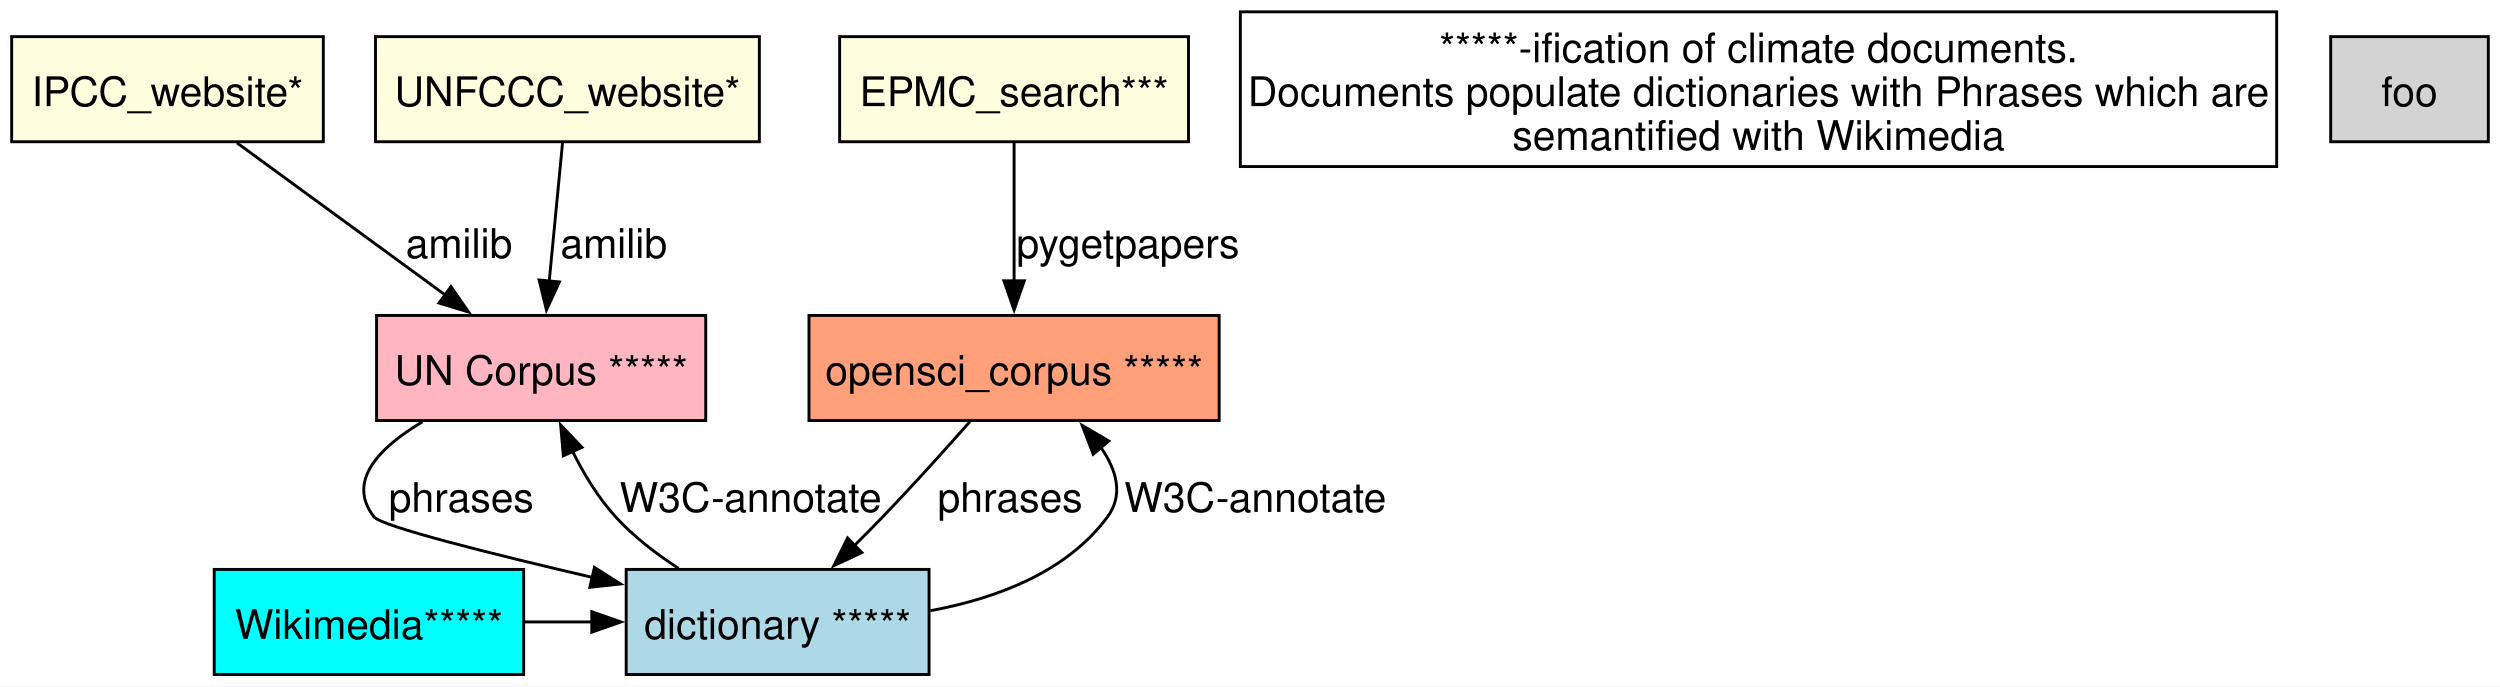
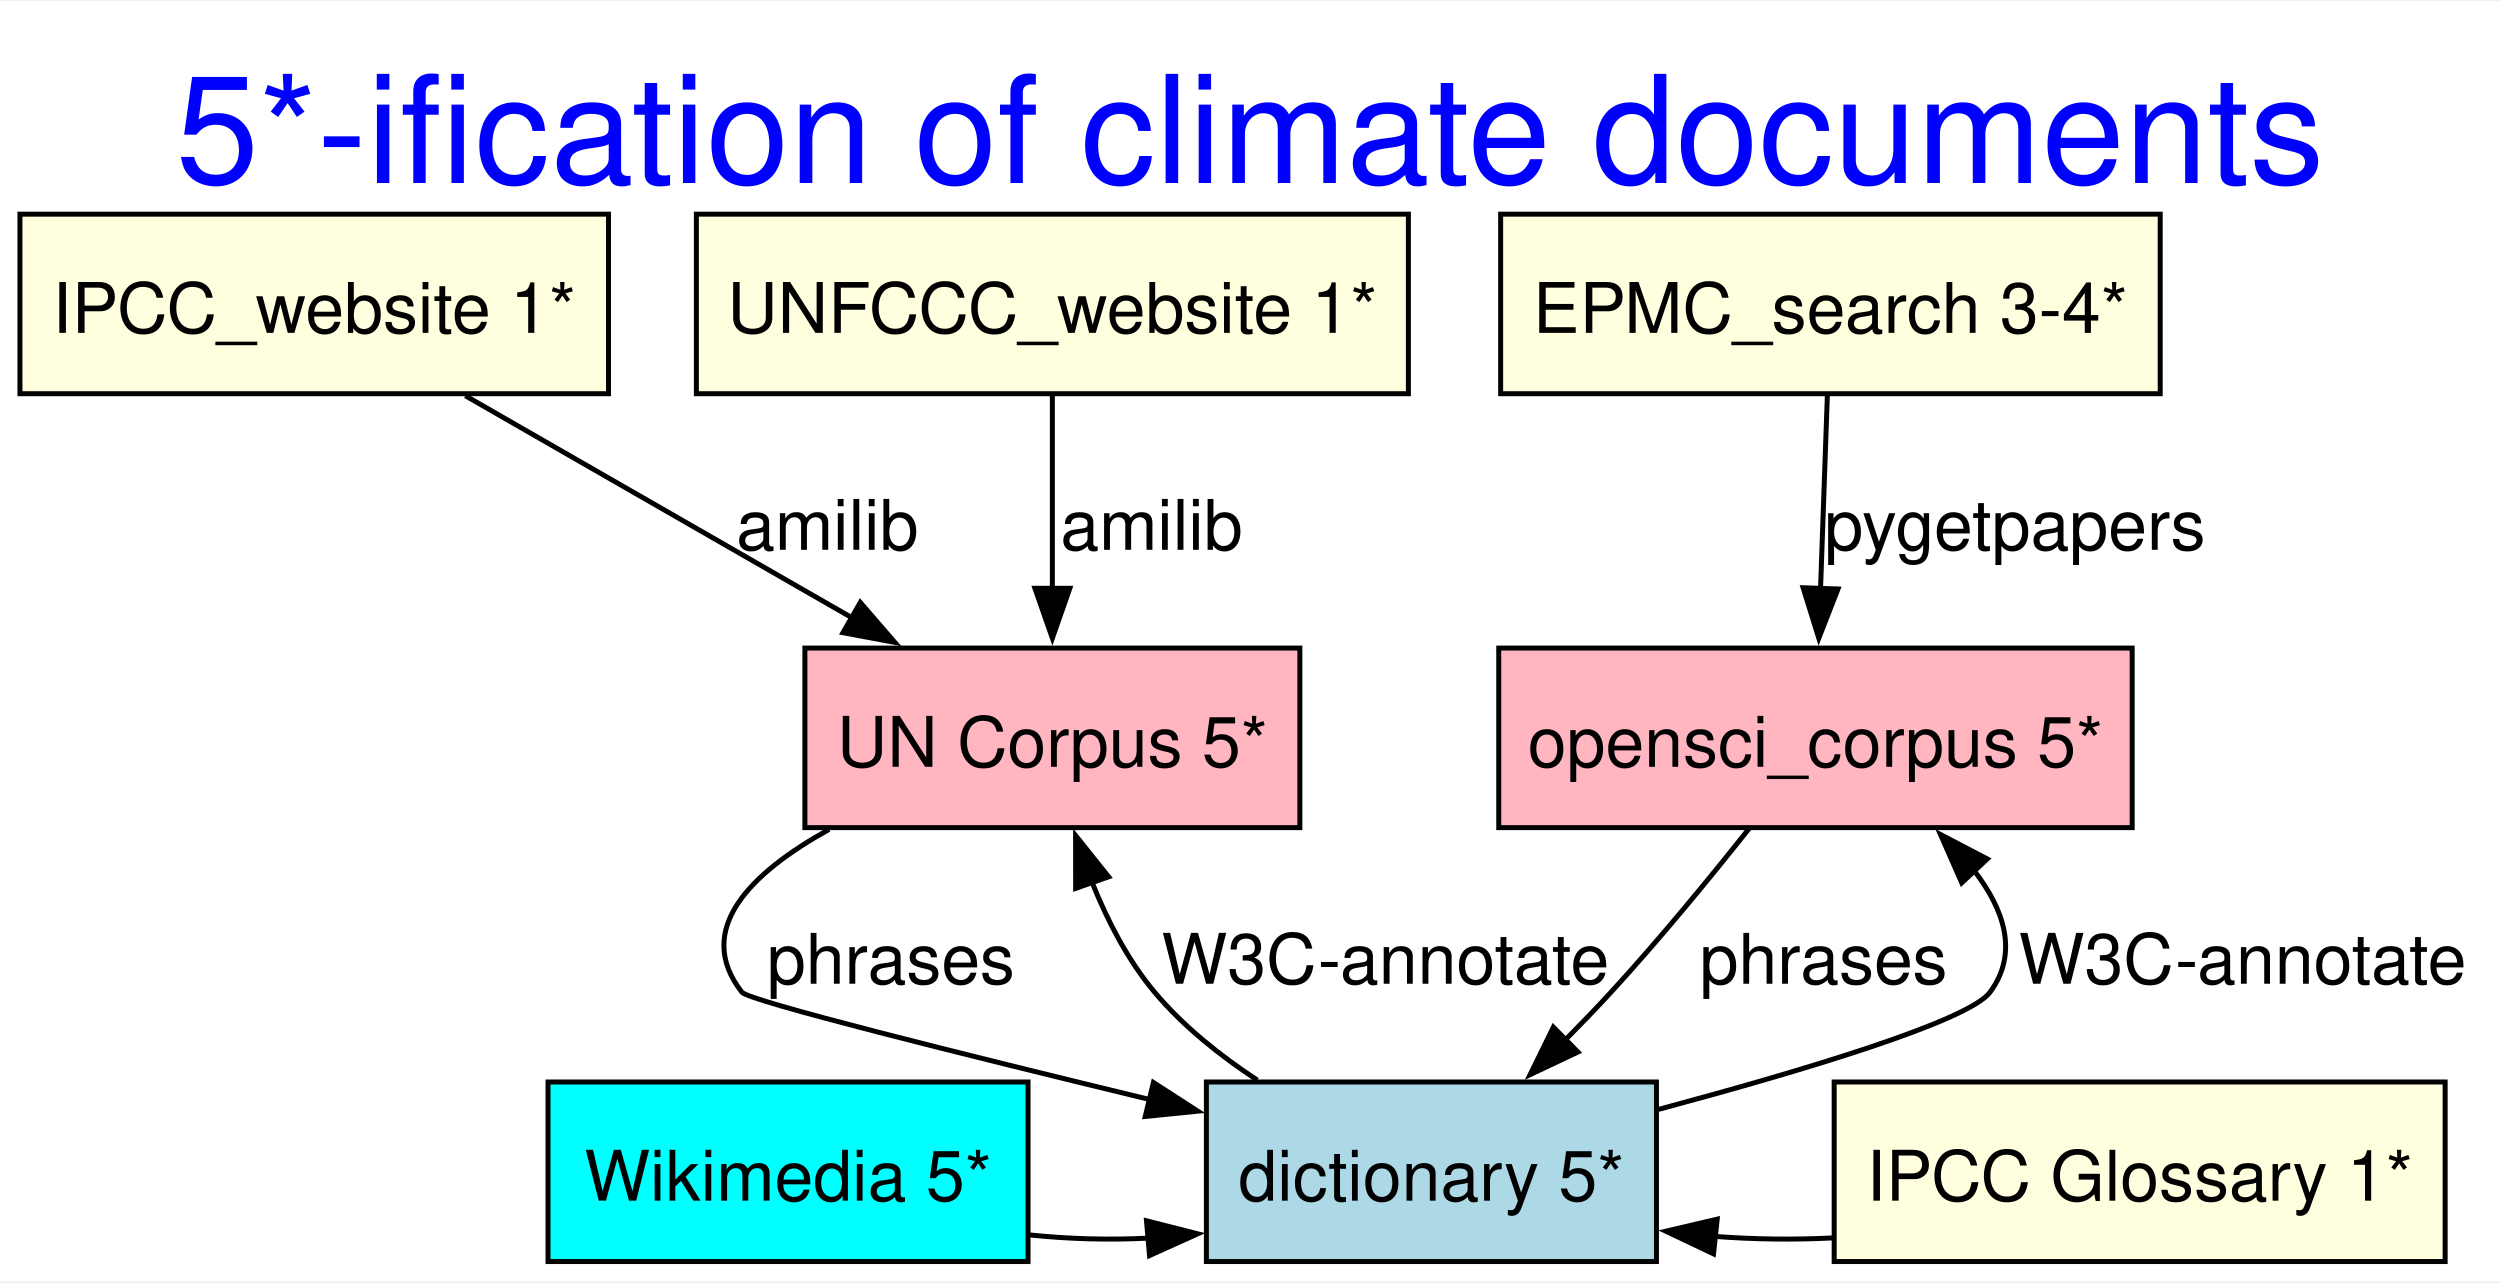
- <svg xmlns="http://www.w3.org/2000/svg" width="856pt" height="235pt" viewBox="0.00 0.00 856.38 235.00">
-   <g id="graph0" class="graph" transform="scale(1 1) rotate(0) translate(4 231)">
-     <polygon fill="white" stroke="none" points="-4,4 -4,-231 852.38,-231 852.38,4 -4,4" />
+ <svg xmlns="http://www.w3.org/2000/svg" width="501pt" height="257pt" viewBox="0.00 0.00 501.25 256.75">
+   <g id="graph0" class="graph" transform="scale(1 1) rotate(0) translate(4 252.75)">
+     <polygon fill="white" stroke="none" points="-4,4 -4,-252.75 497.25,-252.75 497.25,4 -4,4" />
+     <text text-anchor="middle" x="246.62" y="-216.25" font-family="Helvetica,sans-Serif" font-size="30.00" fill="blue">5*-ification of climate documents</text>
    <g id="node1" class="node">
-       <polygon fill="lightyellow" stroke="black" points="403.12,-218.5 283.62,-218.5 283.62,-182.5 403.12,-182.5 403.12,-218.5" />
-       <text text-anchor="middle" x="343.38" y="-194.7" font-family="Helvetica,sans-Serif" font-size="14.00">EPMC_search***</text>
+       <polygon fill="lightyellow" stroke="black" points="429.12,-210 296.88,-210 296.88,-174 429.12,-174 429.12,-210" />
+       <text text-anchor="middle" x="363" y="-186.2" font-family="Helvetica,sans-Serif" font-size="14.00">EPMC_search 3-4*</text>
+     </g>
+     <g id="node8" class="node">
+       <polygon fill="lightpink" stroke="black" points="423.5,-123 296.5,-123 296.5,-87 423.5,-87 423.5,-123" />
+       <text text-anchor="middle" x="360" y="-99.2" font-family="Helvetica,sans-Serif" font-size="14.00">opensci_corpus 5*</text>
+     </g>
+     <g id="edge6" class="edge">
+       <path fill="none" stroke="black" d="M362.39,-173.8C362,-162.58 361.47,-147.67 361.01,-134.69" />
+       <polygon fill="black" stroke="black" points="364.52,-134.85 360.67,-124.98 357.52,-135.1 364.52,-134.85" />
+       <text text-anchor="middle" x="400" y="-142.7" font-family="Helvetica,sans-Serif" font-size="14.00"> pygetpapers</text>
+     </g>
+     <g id="node2" class="node">
+       <polygon fill="lightyellow" stroke="black" points="118,-210 0,-210 0,-174 118,-174 118,-210" />
+       <text text-anchor="middle" x="59" y="-186.2" font-family="Helvetica,sans-Serif" font-size="14.00">IPCC_website 1*</text>
+     </g>
+     <g id="node6" class="node">
+       <polygon fill="lightpink" stroke="black" points="256.62,-123 157.38,-123 157.38,-87 256.62,-87 256.62,-123" />
+       <text text-anchor="middle" x="207" y="-99.2" font-family="Helvetica,sans-Serif" font-size="14.00">UN Corpus 5*</text>
+     </g>
+     <g id="edge7" class="edge">
+       <path fill="none" stroke="black" d="M89.31,-173.59C111.75,-160.7 142.56,-143.01 167.02,-128.96" />
+       <polygon fill="black" stroke="black" points="168.49,-132.15 175.42,-124.14 165.01,-126.08 168.49,-132.15" />
+       <text text-anchor="middle" x="161.88" y="-142.7" font-family="Helvetica,sans-Serif" font-size="14.00"> amilib</text>
+     </g>
+     <g id="node3" class="node">
+       <polygon fill="lightyellow" stroke="black" points="278.38,-210 135.62,-210 135.62,-174 278.38,-174 278.38,-210" />
+       <text text-anchor="middle" x="207" y="-186.2" font-family="Helvetica,sans-Serif" font-size="14.00">UNFCCC_website 1*</text>
+     </g>
+     <g id="edge8" class="edge">
+       <path fill="none" stroke="black" d="M207,-173.8C207,-162.58 207,-147.67 207,-134.69" />
+       <polygon fill="black" stroke="black" points="210.5,-134.98 207,-124.98 203.5,-134.98 210.5,-134.98" />
+       <text text-anchor="middle" x="226.88" y="-142.7" font-family="Helvetica,sans-Serif" font-size="14.00"> amilib</text>
+     </g>
+     <g id="node4" class="node">
+       <polygon fill="cyan" stroke="black" points="202.12,-36 105.88,-36 105.88,0 202.12,0 202.12,-36" />
+       <text text-anchor="middle" x="154" y="-12.2" font-family="Helvetica,sans-Serif" font-size="14.00">Wikimedia 5*</text>
    </g>
    <g id="node7" class="node">
-       <polygon fill="lightsalmon" stroke="black" points="413.62,-123 273.12,-123 273.12,-87 413.62,-87 413.62,-123" />
-       <text text-anchor="middle" x="343.38" y="-99.2" font-family="Helvetica,sans-Serif" font-size="14.00">opensci_corpus *****</text>
+       <polygon fill="lightblue" stroke="black" points="328.12,-36 237.88,-36 237.88,0 328.12,0 328.12,-36" />
+       <text text-anchor="middle" x="283" y="-12.2" font-family="Helvetica,sans-Serif" font-size="14.00">dictionary 5*</text>
    </g>
-     <g id="edge6" class="edge">
-       <path fill="none" stroke="black" d="M343.38,-182.35C343.38,-168.99 343.38,-150.15 343.38,-134.53" />
-       <polygon fill="black" stroke="black" points="346.88,-134.87 343.38,-124.87 339.88,-134.87 346.88,-134.87" />
-       <text text-anchor="middle" x="382.38" y="-142.7" font-family="Helvetica,sans-Serif" font-size="14.00"> pygetpapers</text>
-     </g>
-     <g id="node2" class="node">
-       <polygon fill="lightyellow" stroke="black" points="106.75,-218.5 0,-218.5 0,-182.5 106.75,-182.5 106.75,-218.5" />
-       <text text-anchor="middle" x="53.38" y="-194.7" font-family="Helvetica,sans-Serif" font-size="14.00">IPCC_website*</text>
+     <g id="edge5" class="edge">
+       <path fill="none" stroke="black" d="M202.38,-5.34C210.37,-4.51 218.36,-4.29 226.35,-4.7" />
+       <polygon fill="black" stroke="black" points="225.87,-8.17 236.14,-5.56 226.48,-1.2 225.87,-8.17" />
    </g>
    <g id="node5" class="node">
-       <polygon fill="lightpink" stroke="black" points="237.75,-123 125,-123 125,-87 237.75,-87 237.75,-123" />
-       <text text-anchor="middle" x="181.38" y="-99.2" font-family="Helvetica,sans-Serif" font-size="14.00">UN Corpus *****</text>
+       <polygon fill="lightyellow" stroke="black" points="486.25,-36 363.75,-36 363.75,0 486.25,0 486.25,-36" />
+       <text text-anchor="middle" x="425" y="-12.2" font-family="Helvetica,sans-Serif" font-size="14.00">IPCC Glossary 1*</text>
    </g>
-     <g id="edge7" class="edge">
-       <path fill="none" stroke="black" d="M77.15,-182.13C97.27,-167.44 126.3,-146.23 148.62,-129.93" />
-       <polygon fill="black" stroke="black" points="150.49,-132.89 156.5,-124.17 146.36,-127.24 150.49,-132.89" />
-       <text text-anchor="middle" x="153.25" y="-142.7" font-family="Helvetica,sans-Serif" font-size="14.00"> amilib</text>
-     </g>
-     <g id="node3" class="node">
-       <polygon fill="lightyellow" stroke="black" points="256.12,-218.5 124.62,-218.5 124.62,-182.5 256.12,-182.5 256.12,-218.5" />
-       <text text-anchor="middle" x="190.38" y="-194.7" font-family="Helvetica,sans-Serif" font-size="14.00">UNFCCC_website*</text>
-     </g>
-     <g id="edge8" class="edge">
-       <path fill="none" stroke="black" d="M188.72,-182.35C187.44,-168.99 185.63,-150.15 184.12,-134.53" />
-       <polygon fill="black" stroke="black" points="187.63,-134.48 183.19,-124.86 180.67,-135.15 187.63,-134.48" />
-       <text text-anchor="middle" x="206.25" y="-142.7" font-family="Helvetica,sans-Serif" font-size="14.00"> amilib</text>
-     </g>
-     <g id="node4" class="node">
-       <polygon fill="cyan" stroke="black" points="175.38,-36 69.38,-36 69.38,0 175.38,0 175.38,-36" />
-       <text text-anchor="middle" x="122.38" y="-12.2" font-family="Helvetica,sans-Serif" font-size="14.00">Wikimedia*****</text>
-     </g>
-     <g id="node6" class="node">
-       <polygon fill="lightblue" stroke="black" points="314.25,-36 210.5,-36 210.5,0 314.25,0 314.25,-36" />
-       <text text-anchor="middle" x="262.38" y="-12.2" font-family="Helvetica,sans-Serif" font-size="14.00">dictionary *****</text>
-     </g>
-     <g id="edge5" class="edge">
-       <path fill="none" stroke="black" d="M175.7,-18C183.43,-18 191.16,-18 198.9,-18" />
-       <polygon fill="black" stroke="black" points="198.72,-21.5 208.72,-18 198.72,-14.5 198.72,-21.5" />
+     <g id="edge9" class="edge">
+       <path fill="none" stroke="black" d="M363.55,-4.74C355.6,-4.34 347.66,-4.44 339.72,-5.05" />
+       <polygon fill="black" stroke="black" points="339.56,-1.54 329.99,-6.08 340.3,-8.5 339.56,-1.54" />
    </g>
    <g id="edge1" class="edge">
-       <path fill="none" stroke="black" d="M140.68,-86.56C125.78,-77.67 114.64,-66.18 124.12,-54 126.66,-50.75 163.99,-41.4 199.22,-33.19" />
-       <polygon fill="black" stroke="black" points="199.62,-36.69 208.57,-31.02 198.04,-29.87 199.62,-36.69" />
-       <text text-anchor="middle" x="154" y="-55.7" font-family="Helvetica,sans-Serif" font-size="14.00">phrases   </text>
+       <path fill="none" stroke="black" d="M162.24,-86.65C146.53,-77.95 134.96,-66.58 144.75,-54 146.11,-52.26 189.02,-41.55 226.68,-32.44" />
+       <polygon fill="black" stroke="black" points="227.26,-35.9 236.16,-30.15 225.62,-29.09 227.26,-35.9" />
+       <text text-anchor="middle" x="174.62" y="-55.7" font-family="Helvetica,sans-Serif" font-size="14.00">phrases   </text>
    </g>
    <g id="edge2" class="edge">
-       <path fill="none" stroke="black" d="M228.46,-36.34C220.74,-41.33 213.02,-47.27 206.88,-54 200.91,-60.53 195.97,-68.71 192.08,-76.56" />
-       <polygon fill="black" stroke="black" points="188.98,-74.92 188.05,-85.48 195.36,-77.81 188.98,-74.92" />
-       <text text-anchor="middle" x="253.12" y="-55.7" font-family="Helvetica,sans-Serif" font-size="14.00"> W3C-annotate</text>
+       <path fill="none" stroke="black" d="M248.11,-36.36C240.6,-41.29 233.21,-47.2 227.5,-54 222.15,-60.37 218.04,-68.33 214.97,-76.01" />
+       <polygon fill="black" stroke="black" points="211.67,-74.82 211.66,-85.42 218.28,-77.14 211.67,-74.82" />
+       <text text-anchor="middle" x="273.75" y="-55.7" font-family="Helvetica,sans-Serif" font-size="14.00"> W3C-annotate</text>
    </g>
    <g id="edge4" class="edge">
-       <path fill="none" stroke="black" d="M314.7,-21.86C337.13,-25.99 361.36,-34.99 375.38,-54 380.91,-61.51 378.53,-69.97 373.13,-77.76" />
-       <polygon fill="black" stroke="black" points="370.49,-75.46 366.69,-85.35 375.83,-79.99 370.49,-75.46" />
-       <text text-anchor="middle" x="426" y="-55.7" font-family="Helvetica,sans-Serif" font-size="14.00">  W3C-annotate</text>
+       <path fill="none" stroke="black" d="M328.55,-30.51C357.68,-38.33 390.78,-48.26 395,-54 400.81,-61.9 397.84,-70.62 391.69,-78.54" />
+       <polygon fill="black" stroke="black" points="389.33,-75.93 385.06,-85.63 394.45,-80.72 389.33,-75.93" />
+       <text text-anchor="middle" x="445.62" y="-55.7" font-family="Helvetica,sans-Serif" font-size="14.00">  W3C-annotate</text>
    </g>
    <g id="edge3" class="edge">
-       <path fill="none" stroke="black" d="M328.24,-86.62C319.64,-76.88 308.58,-64.6 298.38,-54 295.27,-50.77 291.96,-47.43 288.65,-44.15" />
-       <polygon fill="black" stroke="black" points="291.23,-41.77 281.63,-37.27 286.33,-46.77 291.23,-41.77" />
-       <text text-anchor="middle" x="342" y="-55.7" font-family="Helvetica,sans-Serif" font-size="14.00">phrases   </text>
-     </g>
-     <g id="node8" class="node">
-       <polygon fill="white" stroke="black" points="775.88,-227 420.88,-227 420.88,-174 775.88,-174 775.88,-227" />
-       <text text-anchor="middle" x="598.38" y="-209.7" font-family="Helvetica,sans-Serif" font-size="14.00">*****-ification of climate documents.</text>
-       <text text-anchor="middle" x="598.38" y="-194.7" font-family="Helvetica,sans-Serif" font-size="14.00">Documents populate dictionaries with Phrases which are</text>
-       <text text-anchor="middle" x="598.38" y="-179.7" font-family="Helvetica,sans-Serif" font-size="14.00">semantified with Wikimedia</text>
-     </g>
-     <g id="node9" class="node">
-       <polygon fill="lightgrey" stroke="black" points="848.38,-218.5 794.38,-218.5 794.38,-182.5 848.38,-182.5 848.38,-218.5" />
-       <text text-anchor="middle" x="821.38" y="-194.7" font-family="Helvetica,sans-Serif" font-size="14.00">foo</text>
+       <path fill="none" stroke="black" d="M346.79,-86.94C338.97,-77.08 328.72,-64.58 319,-54 316.12,-50.86 313.02,-47.65 309.9,-44.5" />
+       <polygon fill="black" stroke="black" points="312.37,-42.01 302.79,-37.48 307.45,-47 312.37,-42.01" />
+       <text text-anchor="middle" x="361.62" y="-55.7" font-family="Helvetica,sans-Serif" font-size="14.00">phrases   </text>
    </g>
  </g>
</svg>
